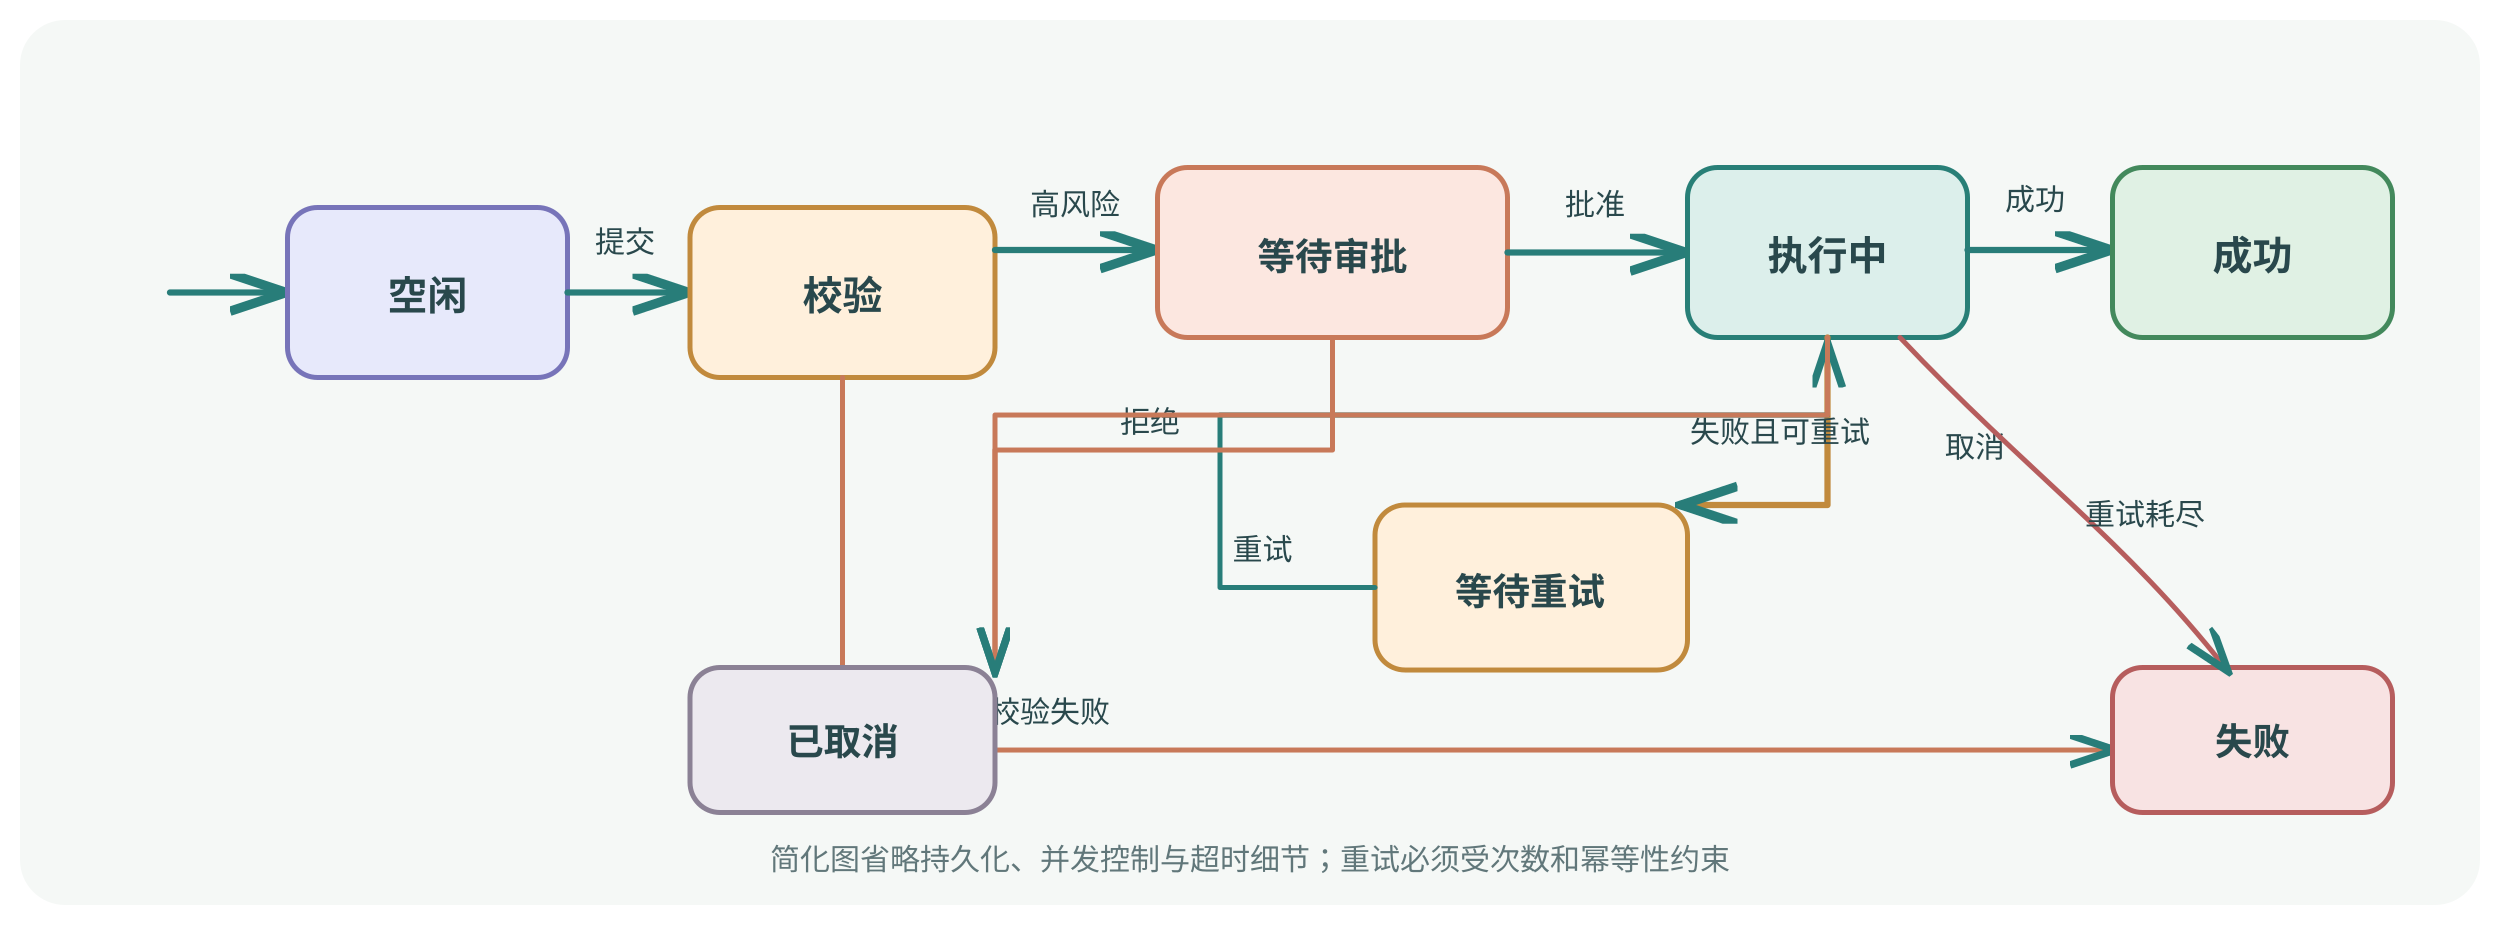
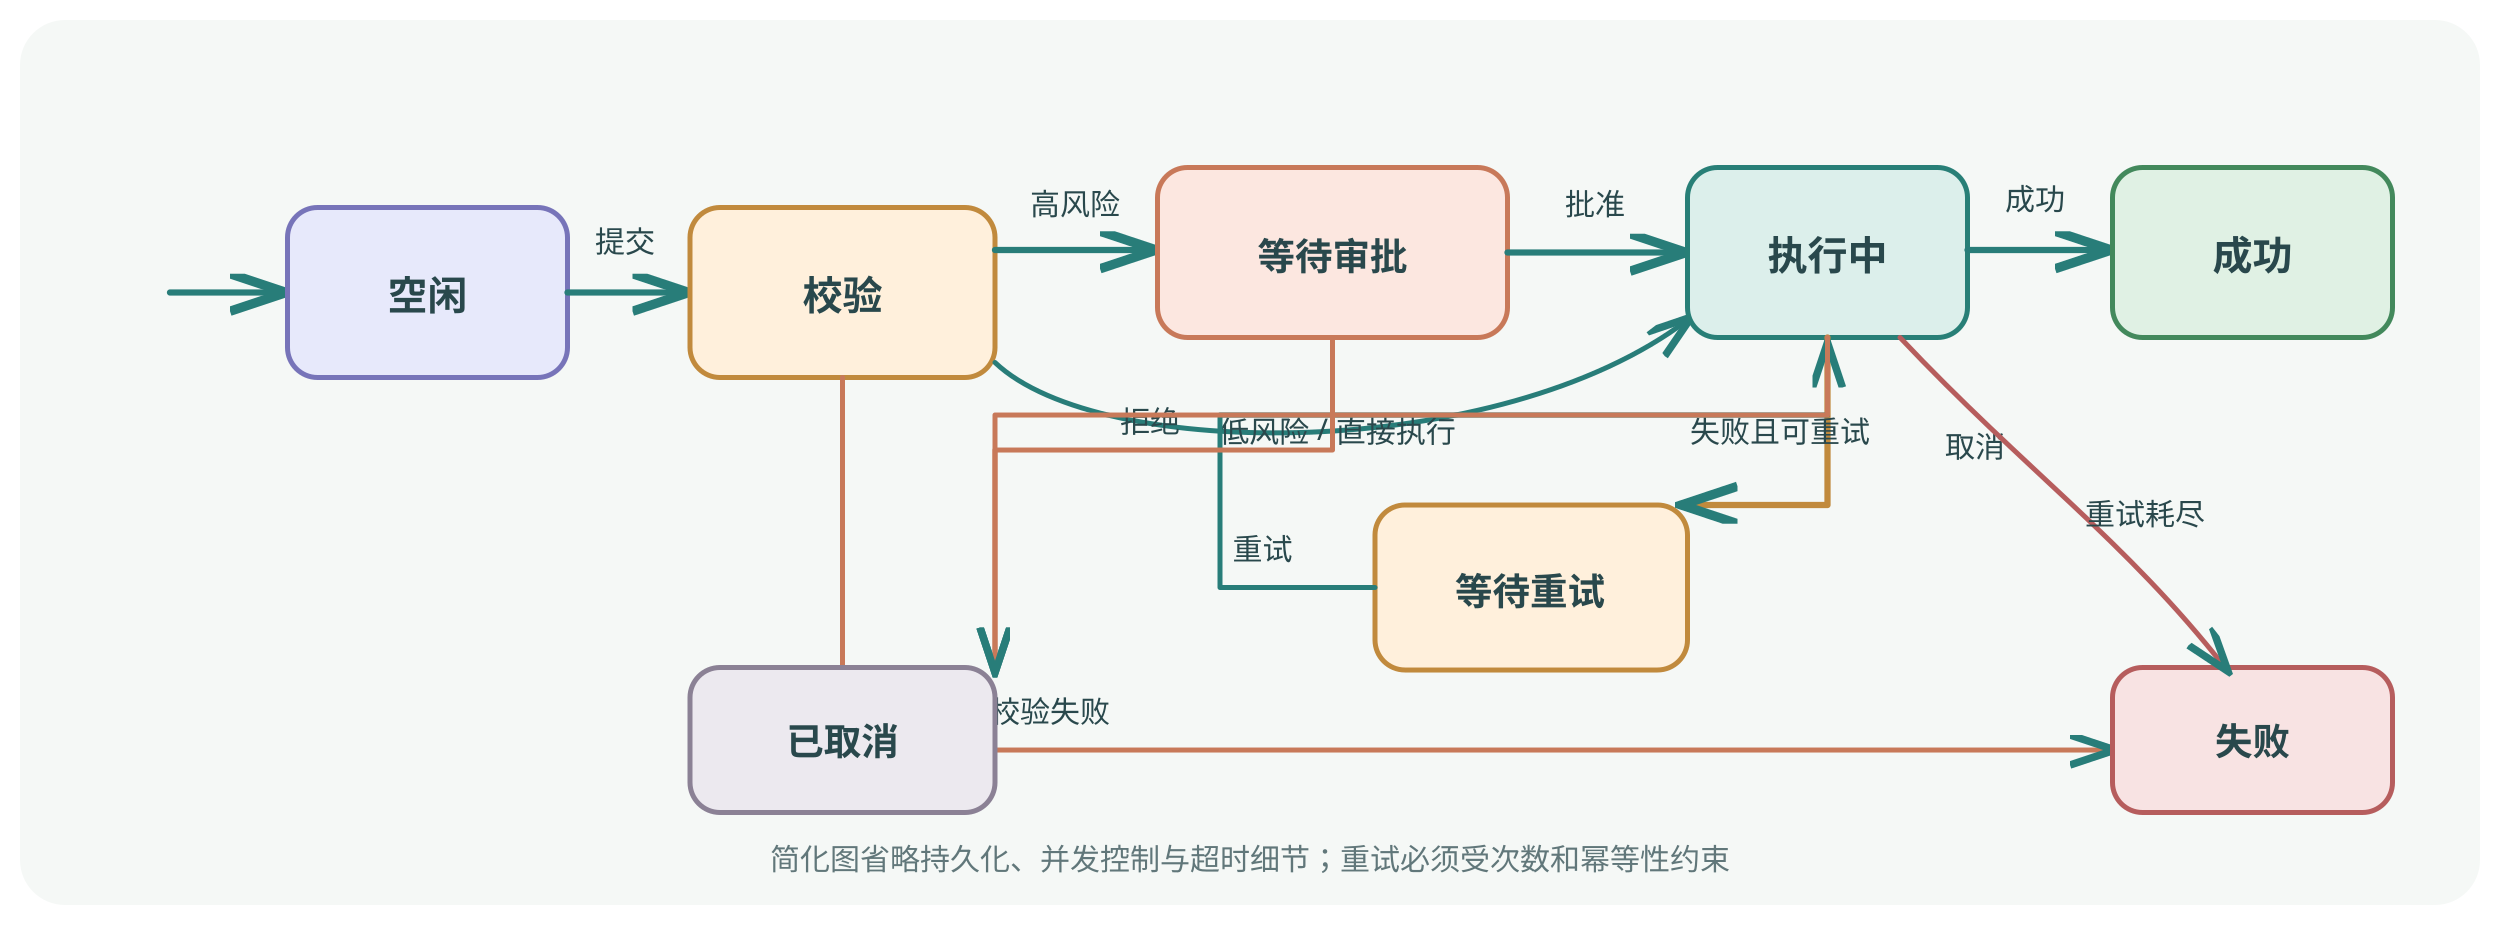
<svg xmlns="http://www.w3.org/2000/svg" viewBox="0 0 1000 370" role="img" aria-labelledby="fsm05-title fsm05-desc">
  <defs>
    <marker id="fsm05-arrow" markerWidth="10" markerHeight="10" refX="8" refY="3" orient="auto">
      <path d="M0 0 L9 3 L0 6" fill="none" stroke="#287d79" stroke-width="1.5" />
    </marker>
  </defs>
  <rect x="8" y="8" width="984" height="354" rx="18" fill="#f5f8f6" />
  <g font-family="system-ui,sans-serif" fill="#29484c" stroke-linecap="round" stroke-linejoin="round">
    <path d="M68 117 H112" stroke="#287d79" stroke-width="2.5" marker-end="url(#fsm05-arrow)" />
    <g class="state-node" data-state-node="idle">
      <rect x="115" y="83" width="112" height="68" rx="12" fill="#e7e9fb" stroke="#7774b9" stroke-width="2" />
      <text x="171" y="124" text-anchor="middle" font-size="16" font-weight="700" stroke="none">空闲</text>
    </g>
    <path d="M227 117 H273" stroke="#287d79" stroke-width="2.5" marker-end="url(#fsm05-arrow)" />
    <text x="250" y="101" text-anchor="middle" font-size="12" stroke="none">提交</text>
    <g class="state-node" data-state-node="validating">
      <rect x="276" y="83" width="122" height="68" rx="12" fill="#fff0dc" stroke="#c18a3d" stroke-width="2" />
      <text x="337" y="124" text-anchor="middle" font-size="16" font-weight="700" stroke="none">校验</text>
    </g>
    <path d="M398 100 H460" stroke="#287d79" stroke-width="2.5" marker-end="url(#fsm05-arrow)" />
    <text x="430" y="86" text-anchor="middle" font-size="12" stroke="none">高风险</text>
+     <path d="M398 145 C440 185 600 185 675 128" stroke="#287d79" stroke-width="2" fill="none" marker-end="url(#fsm05-arrow)" />
+     <text x="535" y="177" text-anchor="middle" font-size="12" stroke="none">低风险 / 直接执行</text>
    <g class="state-node" data-state-node="awaiting_approval">
      <rect x="463" y="67" width="140" height="68" rx="12" fill="#fce7e0" stroke="#c87959" stroke-width="2" />
      <text x="533" y="108" text-anchor="middle" font-size="15" font-weight="700" stroke="none">等待审批</text>
    </g>
    <path d="M603 101 H672" stroke="#287d79" stroke-width="2.5" marker-end="url(#fsm05-arrow)" />
    <text x="638" y="86" text-anchor="middle" font-size="12" stroke="none">批准</text>
    <g class="state-node" data-state-node="running">
      <rect x="675" y="67" width="112" height="68" rx="12" fill="#dcefeb" stroke="#287f77" stroke-width="2" />
      <text x="731" y="108" text-anchor="middle" font-size="16" font-weight="700" stroke="none">执行中</text>
    </g>
    <path d="M787 100 H842" stroke="#287d79" stroke-width="2.5" marker-end="url(#fsm05-arrow)" />
    <text x="814" y="84" text-anchor="middle" font-size="12" stroke="none">成功</text>
    <g class="state-node" data-state-node="succeeded">
      <rect x="845" y="67" width="112" height="68" rx="12" fill="#e0f1e4" stroke="#43895c" stroke-width="2" />
      <text x="901" y="108" text-anchor="middle" font-size="16" font-weight="700" stroke="none">成功</text>
    </g>
    <path d="M731 135 V202 H675" stroke="#c18a3d" stroke-width="2.5" fill="none" marker-end="url(#fsm05-arrow)" />
    <text x="712" y="177" text-anchor="middle" font-size="12" stroke="none">失败且可重试</text>
    <g class="state-node" data-state-node="retry_wait">
      <rect x="550" y="202" width="125" height="66" rx="12" fill="#fff0dc" stroke="#c18a3d" stroke-width="2" />
      <text x="612" y="242" text-anchor="middle" font-size="15" font-weight="700" stroke="none">等待重试</text>
    </g>
    <path d="M550 235 H488 V166 H731 V139" stroke="#287d79" stroke-width="2" fill="none" marker-end="url(#fsm05-arrow)" />
    <text x="505" y="224" text-anchor="middle" font-size="12" stroke="none">重试</text>
    <path d="M337 151 V300 H844" stroke="#c87959" stroke-width="2" fill="none" marker-end="url(#fsm05-arrow)" />
    <text x="420" y="289" text-anchor="middle" font-size="12" stroke="none">校验失败</text>
    <g class="state-node" data-state-node="failed">
      <rect x="845" y="267" width="112" height="58" rx="12" fill="#f8e3e3" stroke="#b65d5d" stroke-width="2" />
      <text x="901" y="302" text-anchor="middle" font-size="15" font-weight="700" stroke="none">失败</text>
    </g>
    <g class="state-node" data-state-node="cancelled">
      <rect x="276" y="267" width="122" height="58" rx="12" fill="#ece9ef" stroke="#8b8195" stroke-width="2" />
      <text x="337" y="302" text-anchor="middle" font-size="15" font-weight="700" stroke="none">已取消</text>
    </g>
    <path d="M533 135 V180 H398 V267" stroke="#c87959" stroke-width="2" fill="none" marker-end="url(#fsm05-arrow)" />
    <text x="460" y="173" text-anchor="middle" font-size="12" stroke="none">拒绝</text>
    <path d="M731 135 V166 H398 V267" stroke="#c87959" stroke-width="2" fill="none" marker-end="url(#fsm05-arrow)" />
    <text x="790" y="183" text-anchor="middle" font-size="12" stroke="none">取消</text>
    <path d="M760 135 C810 188 850 216 890 267" stroke="#b65d5d" stroke-width="2" fill="none" marker-end="url(#fsm05-arrow)" />
    <text x="858" y="210" text-anchor="middle" font-size="12" stroke="none">重试耗尽</text>
    <text x="500" y="348" text-anchor="middle" font-size="12" fill="#61777a" stroke="none">简化图省略持久化、并发控制与超时细节；重试必须受次数和幂等性约束</text>
  </g>
</svg>
